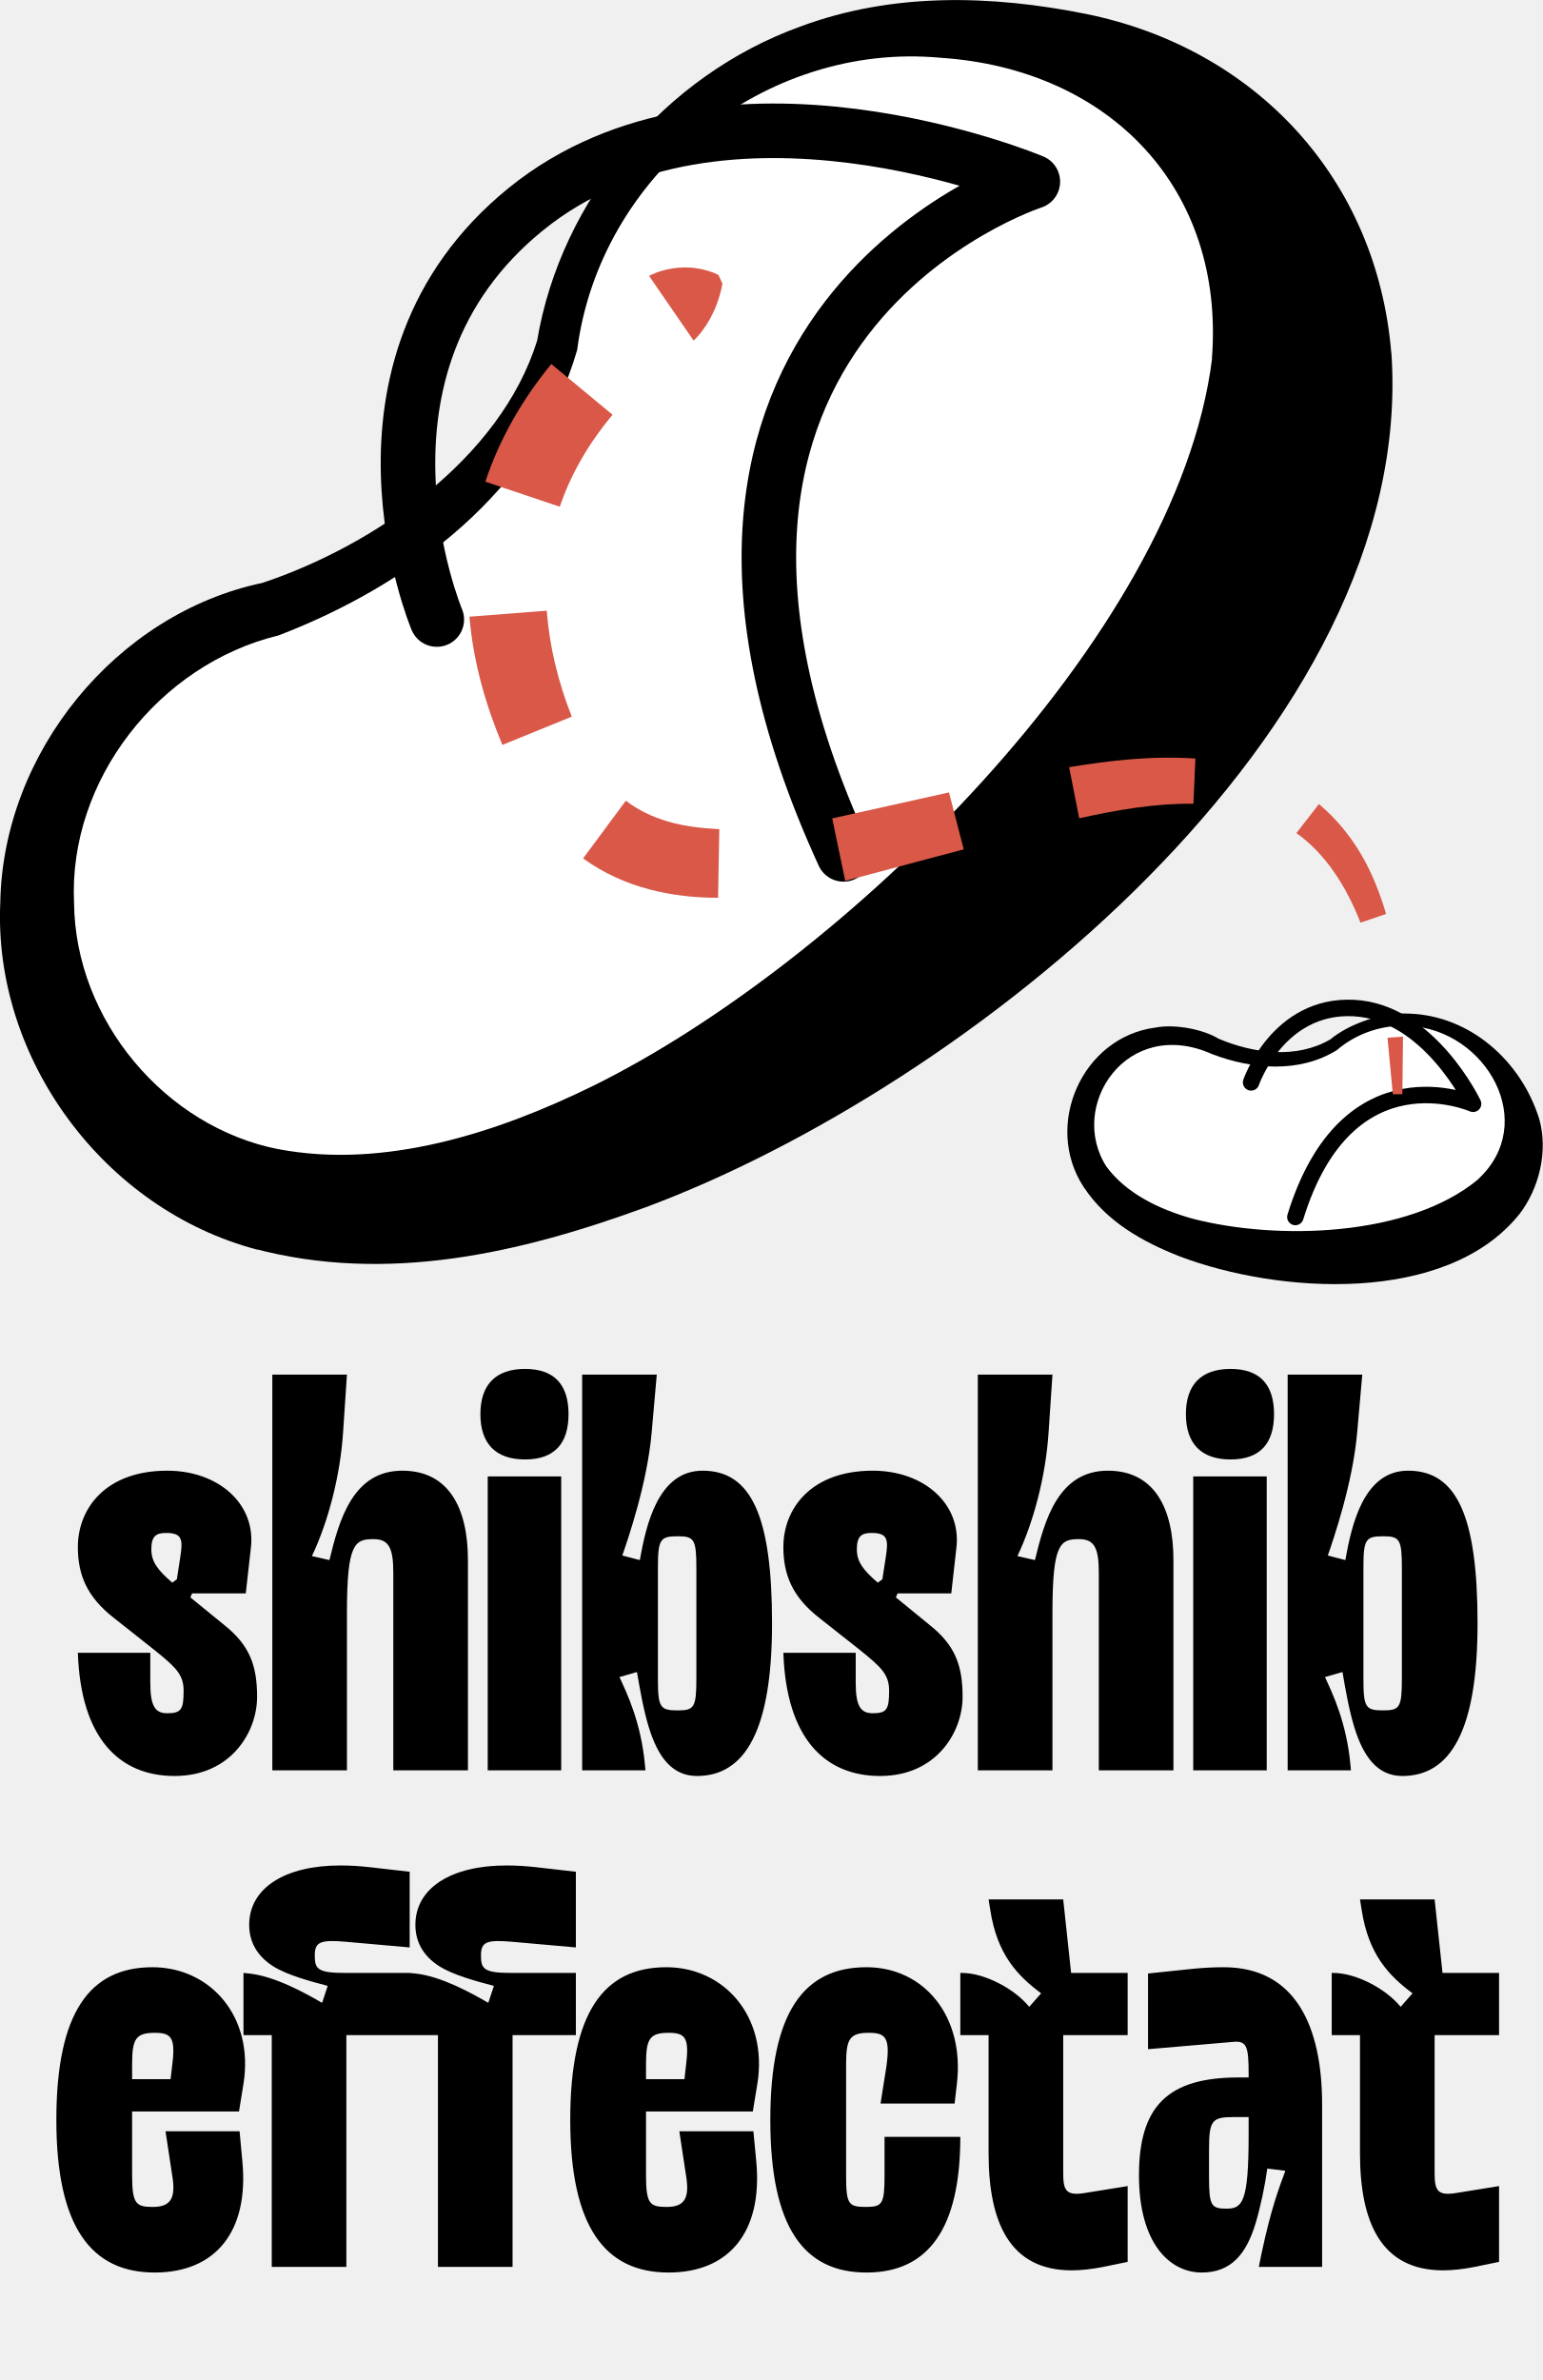
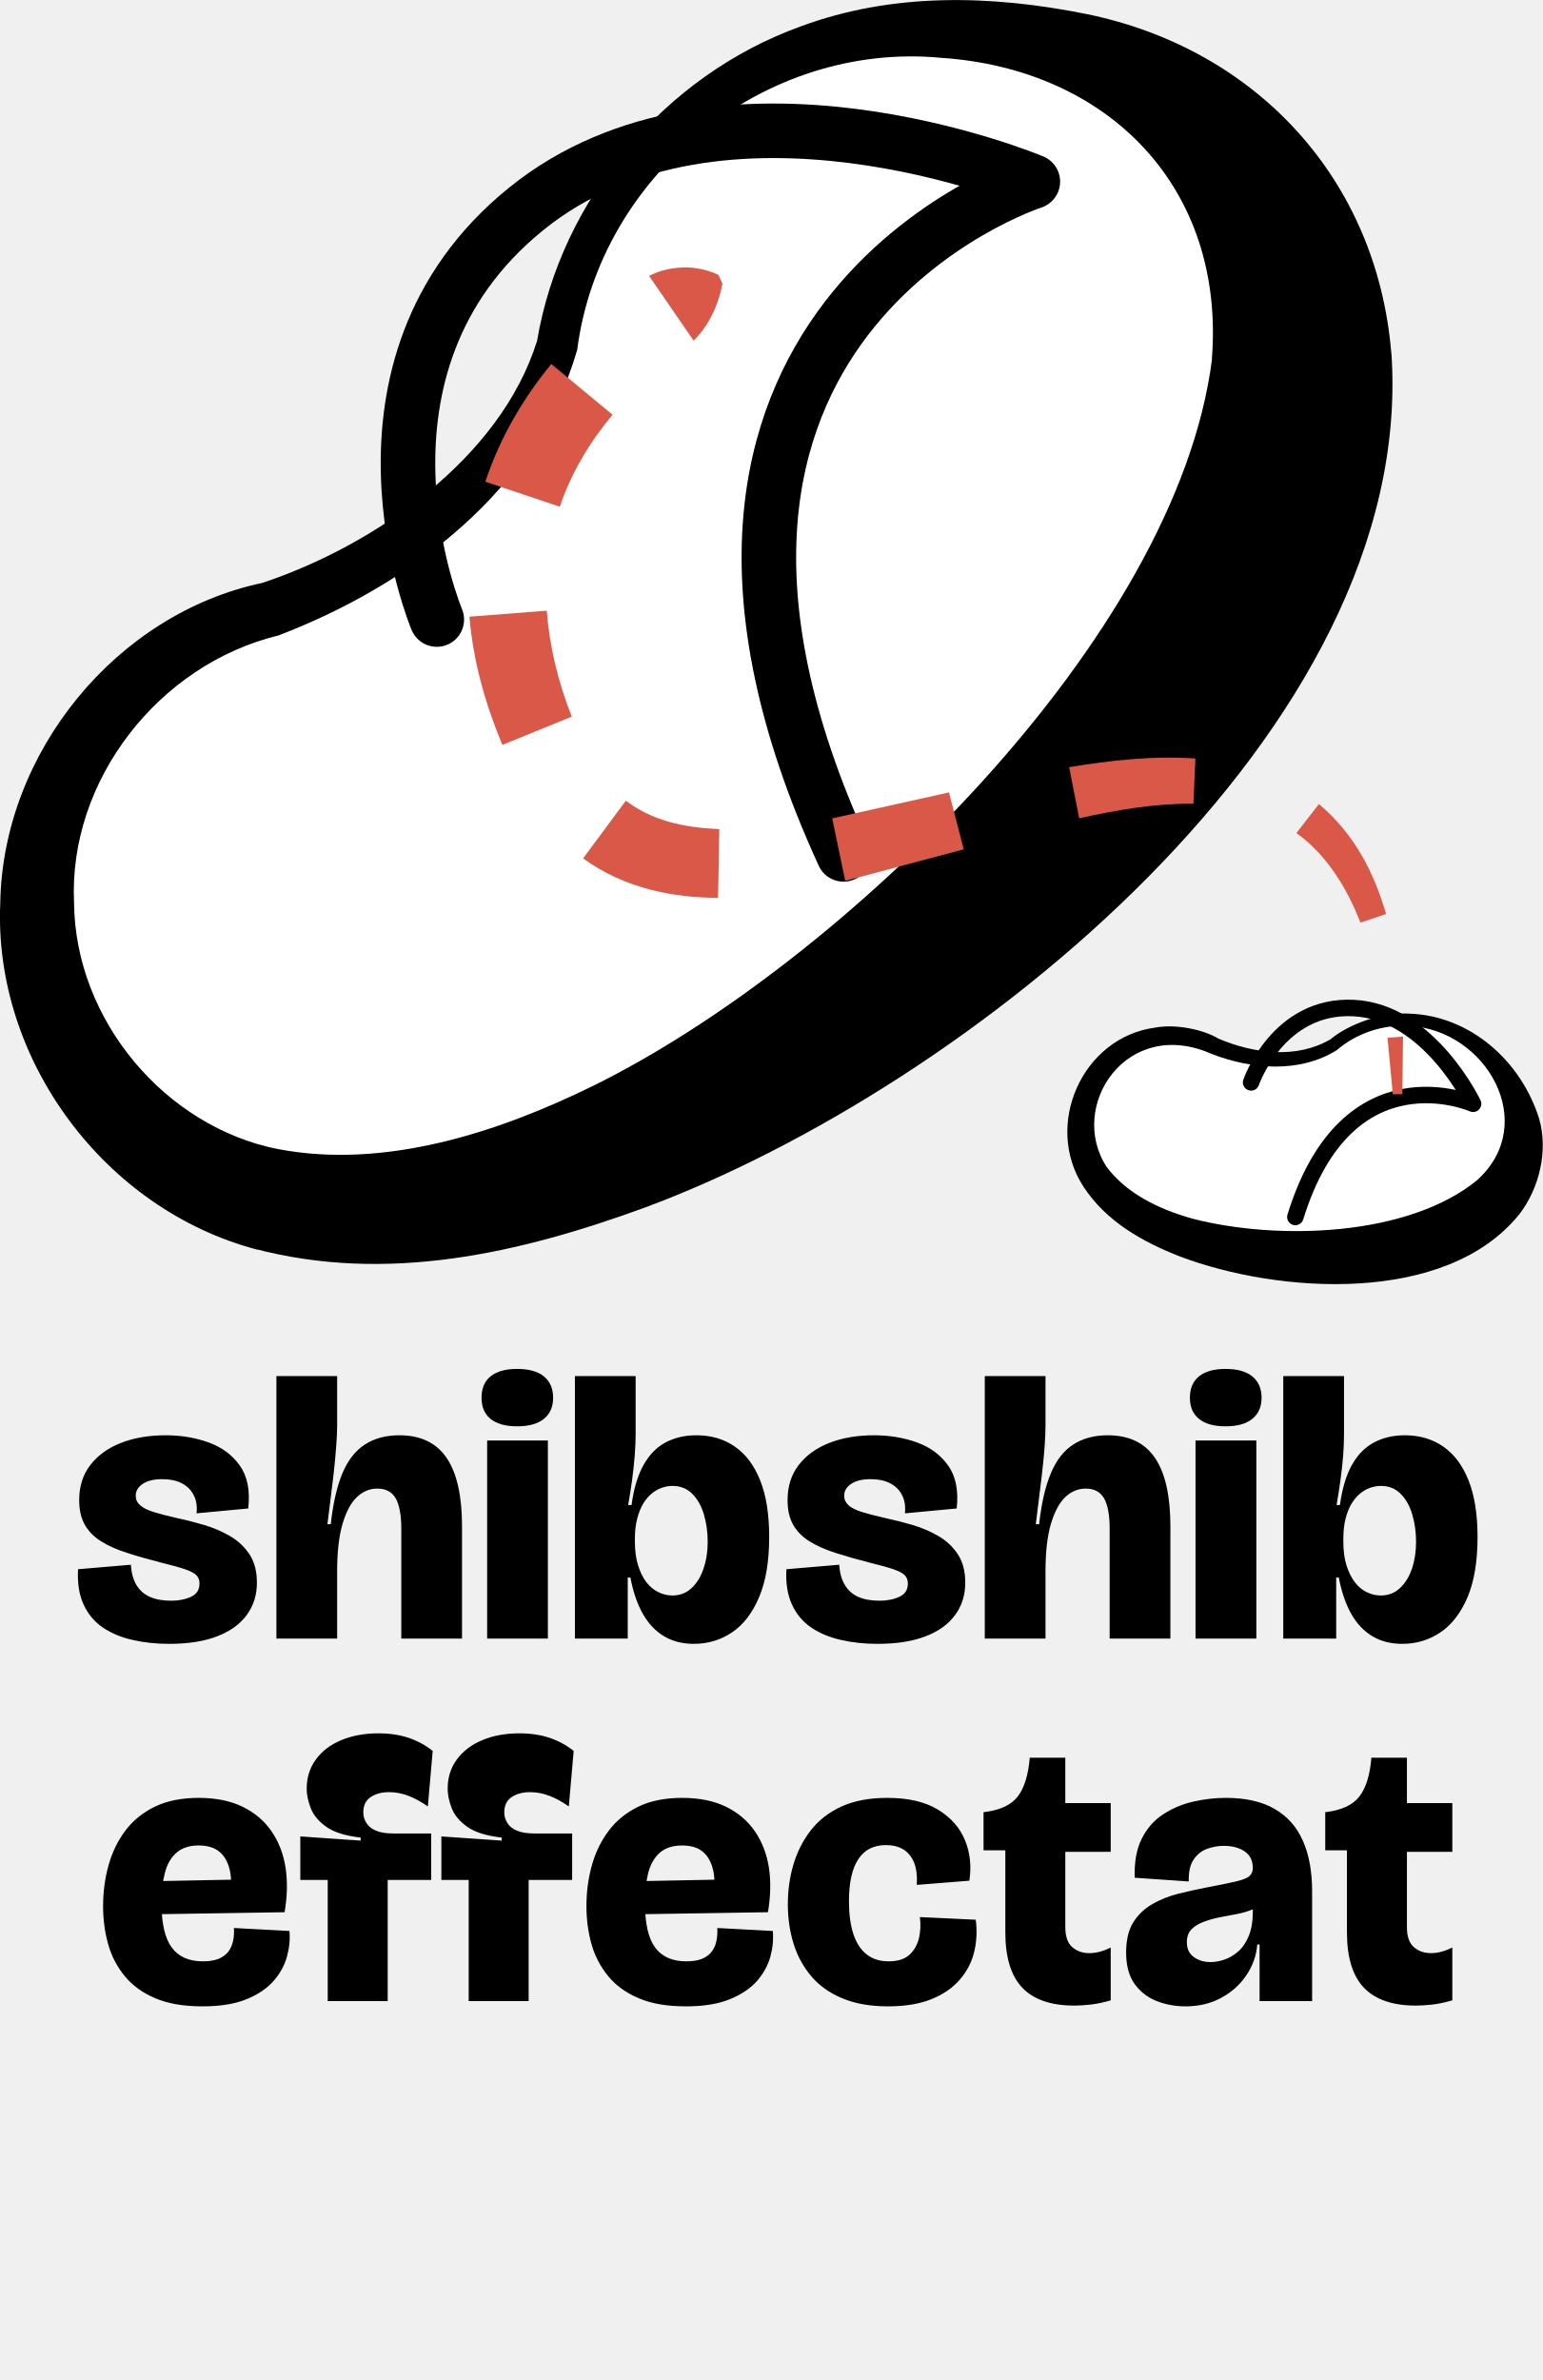
<svg xmlns="http://www.w3.org/2000/svg" id="Layer_2" data-name="Layer 2" viewBox="0 0 162.08 250.01">
  <defs>
    <style>
      .cls-1 {
        stroke-width: 5.73px;
      }

      .cls-1, .cls-2 {
        fill: none;
        stroke: #000;
        stroke-linecap: round;
        stroke-linejoin: round;
      }

      .cls-3 {
        fill: #fff;
      }

      .cls-2 {
        stroke-width: 1.73px;
      }

      .cls-4 {
        fill: #d95848;
      }

      .cls-5 {
      }
    </style>
  </defs>
  <g id="Layer_1-2" data-name="Layer 1">
    <g>
-       <path class="cls-5" d="M17.57 154.49C11.09 154.49 8.18 158.47 8.18 162.51C8.18 165.42 9.13 167.74 11.93 169.93L16.14 173.26C18.52 175.16 19.29 175.93 19.29 177.6C19.29 179.56 19.05 179.97 17.57 179.97C16.32 179.97 15.79 179.26 15.79 176.76V173.62H8.18C8.48 182.58 12.52 186.56 18.34 186.56C24.28 186.56 27.01 181.93 27.01 178.25C27.01 174.98 26.24 172.84 23.57 170.71L20 167.8L20.18 167.38H25.82L26.36 162.57C26.89 158 22.97 154.49 17.57 154.49ZM18.1 166.25C16.5 164.89 15.9 164 15.9 162.75C15.9 161.38 16.38 161.03 17.45 161.03C19.17 161.03 19.23 161.74 18.93 163.64L18.58 165.9ZM34.61 163.88 32.77 163.46C34.49 159.84 35.74 155.03 36.04 150.51L36.45 144.4H28.61V185.97H36.45V169.4C36.45 162.1 37.28 161.68 39.24 161.68C40.79 161.68 41.32 162.51 41.32 165.18V185.97H49.16V163.88C49.16 158.41 47.14 154.49 42.27 154.49C37.05 154.49 35.62 159.72 34.61 163.88ZM55.16 143.8C52.07 143.8 50.47 145.47 50.47 148.55C50.47 151.64 52.07 153.31 55.16 153.31C58.25 153.31 59.73 151.64 59.73 148.55C59.73 145.47 58.25 143.8 55.16 143.8ZM51.24 155.09V185.97H58.96V155.09ZM67.22 163.88 65.38 163.4C65.97 161.68 67.99 155.86 68.46 150.51L69 144.4H61.16V185.97H67.81L67.75 185.32C67.34 180.98 65.91 177.95 65.08 176.17L66.92 175.64C67.22 177.42 67.63 179.73 68.17 181.46C69.12 184.54 70.6 186.56 73.22 186.56C78.26 186.56 81.11 181.81 81.11 170.53C81.11 159.24 78.92 154.49 73.81 154.49C69.12 154.49 67.87 160.25 67.22 163.88ZM71.2 161.38C72.92 161.38 73.16 161.68 73.16 164.71V176.35C73.16 179.38 72.92 179.67 71.2 179.67C69.36 179.67 69.12 179.38 69.12 176.35V164.71C69.12 161.68 69.36 161.38 71.2 161.38ZM91.69 154.49C85.21 154.49 82.3 158.47 82.3 162.51C82.3 165.42 83.25 167.74 86.04 169.93L90.26 173.26C92.64 175.16 93.41 175.93 93.41 177.6C93.41 179.56 93.17 179.97 91.69 179.97C90.44 179.97 89.9 179.26 89.9 176.76V173.62H82.3C82.6 182.58 86.64 186.56 92.46 186.56C98.4 186.56 101.13 181.93 101.13 178.25C101.13 174.98 100.36 172.84 97.68 170.71L94.12 167.8L94.3 167.38H99.94L100.48 162.57C101.01 158 97.09 154.49 91.69 154.49ZM92.22 166.25C90.62 164.89 90.02 164 90.02 162.75C90.02 161.38 90.5 161.03 91.57 161.03C93.29 161.03 93.35 161.74 93.05 163.64L92.7 165.9ZM108.73 163.88 106.89 163.46C108.61 159.84 109.86 155.03 110.16 150.51L110.57 144.4H102.73V185.97H110.57V169.4C110.57 162.1 111.4 161.68 113.36 161.68C114.91 161.68 115.44 162.51 115.44 165.18V185.97H123.28V163.88C123.28 158.41 121.26 154.49 116.39 154.49C111.17 154.49 109.74 159.72 108.73 163.88ZM129.28 143.8C126.19 143.8 124.59 145.47 124.59 148.55C124.59 151.64 126.19 153.31 129.28 153.31C132.37 153.31 133.85 151.64 133.85 148.55C133.85 145.47 132.37 143.8 129.28 143.8ZM125.36 155.09V185.97H133.08V155.09ZM141.34 163.88 139.5 163.4C140.09 161.68 142.11 155.86 142.58 150.51L143.12 144.4H135.28V185.97H141.93L141.87 185.32C141.46 180.98 140.03 177.95 139.2 176.17L141.04 175.64C141.34 177.42 141.75 179.73 142.29 181.46C143.24 184.54 144.72 186.56 147.33 186.56C152.38 186.56 155.23 181.81 155.23 170.53C155.23 159.24 153.04 154.49 147.93 154.49C143.24 154.49 141.99 160.25 141.34 163.88ZM145.32 161.38C147.04 161.38 147.28 161.68 147.28 164.71V176.35C147.28 179.38 147.04 179.67 145.32 179.67C143.47 179.67 143.24 179.38 143.24 176.35V164.71C143.24 161.68 143.47 161.38 145.32 161.38Z" />
-       <path class="cls-5" d="M16.02 206.65C9.43 206.65 5.92 211.4 5.92 222.69C5.92 233.97 9.61 238.72 16.26 238.72C22.61 238.72 26.18 234.45 25.46 227.02L25.17 223.88H17.39L18.1 228.57C18.46 230.77 18.04 231.83 16.08 231.83C14.3 231.83 13.88 231.54 13.88 228.51V221.8H25.11L25.58 218.89C26.71 211.82 22.08 206.65 16.02 206.65ZM18.1 216.87 17.92 218.41H13.88V216.87C13.88 214.2 14.24 213.54 16.26 213.54C17.98 213.54 18.46 214.02 18.1 216.87ZM28.67 206.53C30.16 207.48 32.65 208.14 34.43 208.61L33.84 210.39C32.11 209.39 28.91 207.6 26.18 207.31L25.58 207.25V213.78H28.55V238.13H36.39V213.78H43.04V207.25H36.27C33.36 207.25 33.07 206.83 33.07 205.41C33.07 203.98 33.66 203.74 36.39 203.98L43.04 204.57V196.62L38.83 196.14C37.76 196.02 36.75 195.96 35.74 195.96C29.92 195.96 26.18 198.34 26.18 202.2C26.18 203.98 27.01 205.47 28.67 206.53ZM46.13 206.53C47.62 207.48 50.11 208.14 51.89 208.61L51.3 210.39C49.58 209.39 46.37 207.6 43.64 207.31L43.04 207.25V213.78H46.01V238.13H53.85V213.78H60.5V207.25H53.73C50.82 207.25 50.53 206.83 50.53 205.41C50.53 203.98 51.12 203.74 53.85 203.98L60.5 204.57V196.62L56.29 196.14C55.22 196.02 54.21 195.96 53.2 195.96C47.38 195.96 43.64 198.34 43.64 202.2C43.64 203.98 44.47 205.47 46.13 206.53ZM70.01 206.65C63.41 206.65 59.91 211.4 59.91 222.69C59.91 233.97 63.59 238.72 70.24 238.72C76.6 238.72 80.16 234.45 79.45 227.02L79.15 223.88H71.37L72.08 228.57C72.44 230.77 72.02 231.83 70.07 231.83C68.28 231.83 67.87 231.54 67.87 228.51V221.8H79.09L79.57 218.89C80.7 211.82 76.06 206.65 70.01 206.65ZM72.08 216.87 71.91 218.41H67.87V216.87C67.87 214.2 68.22 213.54 70.24 213.54C71.97 213.54 72.44 214.02 72.08 216.87ZM100.53 218.89C101.36 211.82 97.09 206.65 91.03 206.65C84.44 206.65 80.93 211.4 80.93 222.69C80.93 233.97 84.44 238.72 91.03 238.72C97.62 238.72 100.89 233.97 100.89 224.47H92.93V228.51C92.93 231.54 92.69 231.83 90.97 231.83C89.13 231.83 88.89 231.54 88.89 228.51V216.87C88.89 214.2 89.25 213.54 91.27 213.54C92.99 213.54 93.58 213.96 93.11 217.17L92.51 220.97H100.29ZM104.04 200.65C104.75 205.29 106.89 207.54 109.38 209.39L108.13 210.81C106.53 208.85 103.38 207.25 101.07 207.25H100.89V213.78H103.86V226.19C103.86 233.5 106.11 238.49 112.59 238.49C113.6 238.49 114.67 238.37 115.91 238.13L118.47 237.6V229.64L114.07 230.35C111.99 230.71 111.7 230.11 111.7 228.27V213.78H118.47V207.25H112.53L111.7 199.53H103.86ZM131.89 233.62C132.42 231.89 132.9 229.58 133.14 227.8L135.04 228.03C134.38 229.82 133.55 231.95 132.54 236.7L132.25 238.13H138.9V221.09C138.9 212.77 136.05 206.65 128.56 206.65C127.44 206.65 126.37 206.71 125.18 206.83L120.61 207.31V215.26L129.57 214.49C130.94 214.37 131.18 214.91 131.18 217.76V218.23H130.11C122.68 218.23 119.66 221.26 119.66 228.51C119.66 235.7 122.92 238.72 126.25 238.72C129.4 238.72 130.94 236.7 131.89 233.62ZM131.18 222.39V224.29C131.18 231.36 130.52 232.01 128.86 232.01C127.26 232.01 127.02 231.72 127.02 228.69V225.72C127.02 222.69 127.38 222.39 129.63 222.39ZM143.06 200.65C143.77 205.29 145.91 207.54 148.4 209.39L147.15 210.81C145.55 208.85 142.4 207.25 140.09 207.25H139.91V213.78H142.88V226.19C142.88 233.5 145.13 238.49 151.61 238.49C152.62 238.49 153.69 238.37 154.93 238.13L157.49 237.6V229.64L153.09 230.35C151.01 230.71 150.72 230.11 150.72 228.27V213.78H157.49V207.25H151.55L150.72 199.53H142.88Z" />
      <g>
        <g>
          <g>
            <path class="cls-3" d="M136.75,37.39c1.28,39.89-69.58,98.37-108.85,88.54h0c-13.8-3.54-24-16.04-24-30.9s10.38-27.58,24.37-30.99c7.91-2.86,25.15-10.91,30.3-27.91C61.58,17.37,77.9,3.04,97.56,3.04c21.82,0,38.49,12.61,39.19,34.35Z" />
            <path d="M146.18,37.09c2.71,39.63-44.74,77.23-78.35,89.73-13.14,4.81-27.17,8.08-41.23,4.32,0,0,1.3.16,1.3.16,0,0-.86-.03-.87-.03C10.96,127.06-.72,111.25.03,94.82c.27-15.74,12.16-30.35,27.54-33.59,11.7-3.9,24.99-13.01,28.86-25.44,2.51-14.91,13.44-27.87,27.65-33,9.64-3.59,20.02-3.34,30.1-1.31,17.72,3.64,30.48,17.26,31.99,35.62h0ZM127.32,37.69c1.4-17.86-10.73-30.44-28.49-31.62-18.5-1.73-35.82,12.28-38.19,30.68-4.24,14.75-17.59,24.72-31.38,30-12.56,3.04-22.09,15.21-21.48,28.1.12,12.32,9.58,23.53,21.47,25.87,0,0-1.33-.17-1.33-.17,0,0,.41-.02.42-.02,0,0,.89.18.89.18,11.1,2.12,22.97-1.67,33.13-6.67,25.96-12.81,61.28-46.93,64.98-76.37h0Z" />
          </g>
          <path class="cls-1" d="M45.89,65.08s-11.16-26.49,9.37-43.12c20.53-16.63,53.25-2.88,53.25-2.88,0,0-45.56,14.71-19.89,70.67" />
        </g>
        <g>
          <g>
            <path class="cls-3" d="M157.43,125.74c-7.73,9.22-35.41,8.13-42.26-1.97h0c-2.39-3.57-2.17-8.43.81-11.77s7.88-4.11,11.71-2.07c2.35.95,7.84,2.6,12.42-.18,4.45-3.61,10.99-3.55,15.41.4,4.91,4.39,6.12,10.57,1.91,15.6Z" />
            <path d="M159.61,127.56c-7.68,9.54-25.32,8.34-35.64,4.43-3.9-1.52-7.74-3.66-10.13-7.32,0,0,.27.3.26.3,0,0-.19-.18-.19-.18,0,0-.08-.13-.08-.13-4.22-6.47-.14-15.68,7.51-16.71,2.18-.42,5.12.21,6.68,1.16,3.69,1.56,8.18,2.16,11.75.07,1.97-1.63,5.45-2.88,8.35-2.7,6.31.24,11.67,4.92,13.59,11.06.95,3.36.02,7.27-2.1,10.03h0ZM155.25,123.91c6.49-5.95.87-15.72-7.19-16.14-2.74-.17-5.53.75-7.61,2.54-3.95,2.46-8.95,2.01-13.11.42-8.97-4.02-15.21,5.47-11.09,11.83,2.05,2.77,5.45,4.46,9.05,5.46,8.91,2.3,22.67,1.91,29.95-4.1h0Z" />
          </g>
          <path class="cls-2" d="M131.44,113.7s2.81-8.2,10.77-7.81c7.96.39,12.55,10.06,12.55,10.06,0,0-13.2-5.85-18.67,11.89" />
        </g>
        <g>
          <path class="cls-4" d="M75.9,29.78c-.14.79-.34,1.45-.55,2.04-.21.6-.46,1.11-.71,1.59-.52.95-1.1,1.73-1.77,2.37l-4.68-6.8c.97-.5,2.08-.79,3.27-.87.61-.03,1.23-.02,1.89.1.33.05.67.13,1.03.24.35.1.7.23,1.09.42l.42.91Z" />
          <path class="cls-4" d="M64.35,43.57c-2.44,2.92-4.36,6.17-5.54,9.66l-7.82-2.63c1.51-4.57,3.96-8.75,6.93-12.36l6.44,5.33Z" />
          <path class="cls-4" d="M57.44,64.14c.28,3.73,1.19,7.5,2.63,11.14l-7.29,2.97c-1.76-4.21-3.07-8.74-3.46-13.47l8.12-.63Z" />
          <path class="cls-4" d="M65.75,84.11c1.28.98,2.77,1.71,4.44,2.19,1.66.49,3.49.71,5.38.8l-.13,7.21c-2.35,0-4.77-.24-7.2-.88-2.42-.63-4.86-1.71-6.98-3.26l4.5-6.07Z" />
          <polygon class="cls-4" points="87.43 85.97 99.7 83.24 101.25 89.22 88.8 92.53 87.43 85.97" />
          <path class="cls-4" d="M112.32,80.59c4.3-.71,8.72-1.22,13.27-.91l-.21,4.75c-3.94-.05-7.98.63-12,1.53l-1.06-5.38Z" />
          <path class="cls-4" d="M138.56,84.46c1.82,1.52,3.31,3.36,4.47,5.34,1.15,1.98,1.97,4.09,2.59,6.21l-2.69.91c-1.47-3.78-3.66-7.23-6.73-9.41l2.36-3.04Z" />
          <polygon class="cls-4" points="147.4 108.89 147.33 114.94 146.33 114.95 145.77 109.01 147.4 108.89" />
        </g>
      </g>
    </g>
  </g>
+   <path class="cls-5" d="M17.77 172.68Q15.68 172.68 13.89 172.26Q12.1 171.85 10.78 170.95Q9.46 170.04 8.77 168.52Q8.08 167.01 8.2 164.84L13.75 164.37Q13.83 165.67 14.34 166.51Q14.86 167.36 15.76 167.75Q16.67 168.15 17.97 168.15Q19.19 168.15 20.08 167.73Q20.96 167.32 20.96 166.34Q20.96 165.82 20.65 165.49Q20.33 165.15 19.48 164.86Q18.64 164.56 17.02 164.17Q15.01 163.66 13.4 163.14Q11.78 162.63 10.64 161.92Q9.5 161.21 8.91 160.17Q8.32 159.13 8.32 157.59Q8.32 155.42 9.48 153.91Q10.64 152.39 12.69 151.58Q14.74 150.77 17.42 150.77Q19.82 150.77 21.91 151.52Q24 152.27 25.2 153.96Q26.4 155.66 26.08 158.46L20.65 158.97Q20.77 157.83 20.33 157.02Q19.9 156.21 19.07 155.8Q18.24 155.38 17.06 155.38Q15.72 155.38 14.99 155.88Q14.26 156.37 14.26 157.12Q14.26 157.71 14.72 158.12Q15.17 158.53 16.14 158.83Q17.1 159.13 18.64 159.48Q19.98 159.76 21.43 160.19Q22.89 160.62 24.15 161.35Q25.41 162.08 26.2 163.26Q26.99 164.44 26.99 166.26Q26.99 168.19 25.93 169.64Q24.86 171.1 22.81 171.89Q20.77 172.68 17.77 172.68Z M29.04 172.13V161.14V144.55H35.42V149.75Q35.42 150.58 35.32 151.94Q35.22 153.29 35.05 154.83Q34.87 156.37 34.69 157.77Q34.52 159.17 34.4 160.11H34.75Q35.11 156.84 35.97 154.77Q36.84 152.7 38.34 151.74Q39.83 150.77 41.96 150.77Q45.31 150.77 46.93 153.16Q48.54 155.54 48.54 160.35V172.13H42.16V160.62Q42.16 158.42 41.57 157.39Q40.98 156.37 39.64 156.37Q38.45 156.37 37.51 157.25Q36.56 158.14 35.99 160.07Q35.42 162 35.42 165.07V172.13Z M51.18 172.13V151.32H57.56V172.13ZM54.33 149.83Q52.52 149.83 51.55 149.06Q50.59 148.29 50.59 146.83Q50.59 145.34 51.55 144.57Q52.52 143.8 54.33 143.8Q56.18 143.8 57.15 144.59Q58.11 145.38 58.11 146.83Q58.11 148.25 57.15 149.04Q56.18 149.83 54.33 149.83Z M72.89 172.68Q71.12 172.68 69.78 171.89Q68.44 171.1 67.55 169.55Q66.66 167.99 66.23 165.71H65.95V172.13H60.4V164.8V144.55H66.78V150.66Q66.78 151.72 66.68 152.94Q66.58 154.16 66.41 155.46Q66.23 156.76 65.99 158.1H66.35Q66.7 155.5 67.61 153.89Q68.52 152.27 69.93 151.52Q71.35 150.77 73.16 150.77Q75.49 150.77 77.2 151.96Q78.92 153.14 79.86 155.5Q80.81 157.87 80.81 161.45Q80.81 165.27 79.76 167.75Q78.72 170.24 76.93 171.46Q75.13 172.68 72.89 172.68ZM70.64 167.6Q71.82 167.6 72.65 166.83Q73.48 166.06 73.91 164.78Q74.35 163.5 74.35 161.96Q74.35 160.43 73.95 159.09Q73.56 157.75 72.73 156.92Q71.9 156.09 70.64 156.09Q70.09 156.09 69.52 156.29Q68.95 156.49 68.46 156.9Q67.96 157.31 67.57 157.96Q67.18 158.61 66.94 159.54Q66.7 160.47 66.7 161.65V161.92Q66.7 163.38 67.04 164.44Q67.37 165.51 67.92 166.22Q68.48 166.93 69.19 167.26Q69.89 167.6 70.64 167.6Z M92.19 172.68Q90.11 172.68 88.31 172.26Q86.52 171.85 85.2 170.95Q83.88 170.04 83.19 168.52Q82.5 167.01 82.62 164.84L88.17 164.37Q88.25 165.67 88.77 166.51Q89.28 167.36 90.18 167.75Q91.09 168.15 92.39 168.15Q93.61 168.15 94.5 167.73Q95.38 167.32 95.38 166.34Q95.38 165.82 95.07 165.49Q94.75 165.15 93.91 164.86Q93.06 164.56 91.44 164.17Q89.44 163.66 87.82 163.14Q86.21 162.63 85.06 161.92Q83.92 161.21 83.33 160.17Q82.74 159.13 82.74 157.59Q82.74 155.42 83.9 153.91Q85.06 152.39 87.11 151.58Q89.16 150.77 91.84 150.77Q94.24 150.77 96.33 151.52Q98.42 152.27 99.62 153.96Q100.82 155.66 100.51 158.46L95.07 158.97Q95.19 157.83 94.75 157.02Q94.32 156.21 93.49 155.8Q92.67 155.38 91.48 155.38Q90.14 155.38 89.42 155.88Q88.69 156.37 88.69 157.12Q88.69 157.71 89.14 158.12Q89.59 158.53 90.56 158.83Q91.52 159.13 93.06 159.48Q94.4 159.76 95.86 160.19Q97.32 160.62 98.58 161.35Q99.84 162.08 100.62 163.26Q101.41 164.44 101.41 166.26Q101.41 168.19 100.35 169.64Q99.29 171.1 97.24 171.89Q95.19 172.68 92.19 172.68Z M103.46 172.13V161.14V144.55H109.84V149.75Q109.84 150.58 109.75 151.94Q109.65 153.29 109.47 154.83Q109.29 156.37 109.11 157.77Q108.94 159.17 108.82 160.11H109.17Q109.53 156.84 110.4 154.77Q111.26 152.7 112.76 151.74Q114.26 150.77 116.38 150.77Q119.73 150.77 121.35 153.16Q122.96 155.54 122.96 160.35V172.13H116.58V160.62Q116.58 158.42 115.99 157.39Q115.4 156.37 114.06 156.37Q112.88 156.37 111.93 157.25Q110.99 158.14 110.41 160.07Q109.84 162 109.84 165.07V172.13Z M125.6 172.13V151.32H131.99V172.13ZM128.75 149.83Q126.94 149.83 125.98 149.06Q125.01 148.29 125.01 146.83Q125.01 145.34 125.98 144.57Q126.94 143.8 128.75 143.8Q130.61 143.8 131.57 144.59Q132.54 145.38 132.54 146.83Q132.54 148.25 131.57 149.04Q130.61 149.83 128.75 149.83Z M147.31 172.68Q145.54 172.68 144.2 171.89Q142.86 171.1 141.97 169.55Q141.09 167.99 140.65 165.71H140.38V172.13H134.82V164.8V144.55H141.2V150.66Q141.2 151.72 141.11 152.94Q141.01 154.16 140.83 155.46Q140.65 156.76 140.42 158.1H140.77Q141.13 155.5 142.03 153.89Q142.94 152.27 144.36 151.52Q145.77 150.77 147.59 150.77Q149.91 150.77 151.63 151.96Q153.34 153.14 154.28 155.5Q155.23 157.87 155.23 161.45Q155.23 165.27 154.19 167.75Q153.14 170.24 151.35 171.46Q149.56 172.68 147.31 172.68ZM145.07 167.6Q146.25 167.6 147.07 166.83Q147.9 166.06 148.34 164.78Q148.77 163.5 148.77 161.96Q148.77 160.43 148.37 159.09Q147.98 157.75 147.15 156.92Q146.33 156.09 145.07 156.09Q144.51 156.09 143.94 156.29Q143.37 156.49 142.88 156.9Q142.39 157.31 141.99 157.96Q141.6 158.61 141.36 159.54Q141.13 160.47 141.13 161.65V161.92Q141.13 163.38 141.46 164.44Q141.8 165.51 142.35 166.22Q142.9 166.93 143.61 167.26Q144.32 167.6 145.07 167.6Z M21.27 210.76Q18.31 210.76 16.32 209.91Q14.33 209.07 13.11 207.59Q11.89 206.11 11.36 204.22Q10.83 202.33 10.83 200.24Q10.83 198 11.4 195.95Q11.97 193.9 13.17 192.3Q14.37 190.71 16.28 189.78Q18.2 188.86 20.87 188.86Q23.55 188.86 25.46 189.78Q27.38 190.71 28.52 192.36Q29.66 194.02 30 196.18Q30.33 198.35 29.9 200.87L14.81 201.11V197.64L25.01 197.44L24.18 199.45Q24.42 197.64 24.13 196.4Q23.83 195.16 23.04 194.51Q22.25 193.86 20.87 193.86Q19.42 193.86 18.55 194.61Q17.68 195.36 17.33 196.71Q16.97 198.07 16.97 199.93Q16.97 203.12 18.04 204.57Q19.1 206.03 21.31 206.03Q22.25 206.03 22.88 205.8Q23.51 205.56 23.91 205.11Q24.3 204.65 24.46 204Q24.62 203.35 24.58 202.53L30.41 202.84Q30.53 204.14 30.15 205.52Q29.78 206.9 28.75 208.08Q27.73 209.26 25.9 210.01Q24.07 210.76 21.27 210.76Z M34.43 210.21V197.48H31.55V192.91L37.89 193.35V193.03Q35.49 192.76 34.27 191.89Q33.05 191.02 32.64 189.92Q32.22 188.82 32.22 187.91Q32.22 186.14 33.19 184.82Q34.15 183.5 35.87 182.79Q37.58 182.08 39.75 182.08Q41.52 182.08 42.92 182.55Q44.32 183.02 45.46 183.93L44.95 189.76Q43.88 189.01 42.9 188.64Q41.91 188.26 40.89 188.26Q39.71 188.26 38.94 188.78Q38.17 189.29 38.17 190.39Q38.17 190.98 38.49 191.49Q38.8 192.01 39.49 192.3Q40.18 192.6 41.36 192.6H45.3V197.48H40.73V210.21Z M49.24 210.21V197.48H46.37V192.91L52.71 193.35V193.03Q50.3 192.76 49.08 191.89Q47.86 191.02 47.45 189.92Q47.03 188.82 47.03 187.91Q47.03 186.14 48 184.82Q48.97 183.5 50.68 182.79Q52.39 182.08 54.56 182.08Q56.33 182.08 57.73 182.55Q59.13 183.02 60.27 183.93L59.76 189.76Q58.7 189.01 57.71 188.64Q56.73 188.26 55.7 188.26Q54.52 188.26 53.75 188.78Q52.98 189.29 52.98 190.39Q52.98 190.98 53.3 191.49Q53.61 192.01 54.3 192.3Q54.99 192.6 56.18 192.6H60.11V197.48H55.54V210.21Z M72.05 210.76Q69.1 210.76 67.11 209.91Q65.12 209.07 63.9 207.59Q62.68 206.11 62.14 204.22Q61.61 202.33 61.61 200.24Q61.61 198 62.18 195.95Q62.75 193.9 63.96 192.3Q65.16 190.71 67.07 189.78Q68.98 188.86 71.66 188.86Q74.34 188.86 76.25 189.78Q78.16 190.71 79.3 192.36Q80.44 194.02 80.78 196.18Q81.11 198.35 80.68 200.87L65.59 201.11V197.64L75.8 197.44L74.97 199.45Q75.2 197.64 74.91 196.4Q74.61 195.16 73.83 194.51Q73.04 193.86 71.66 193.86Q70.2 193.86 69.33 194.61Q68.47 195.36 68.11 196.71Q67.76 198.07 67.76 199.93Q67.76 203.12 68.82 204.57Q69.89 206.03 72.09 206.03Q73.04 206.03 73.67 205.8Q74.3 205.56 74.69 205.11Q75.09 204.65 75.24 204Q75.4 203.35 75.36 202.53L81.19 202.84Q81.31 204.14 80.94 205.52Q80.56 206.9 79.54 208.08Q78.51 209.26 76.68 210.01Q74.85 210.76 72.05 210.76Z M93.29 210.76Q90.49 210.76 88.48 209.91Q86.47 209.07 85.21 207.57Q83.95 206.07 83.36 204.14Q82.77 202.21 82.77 200.04Q82.77 197.84 83.36 195.85Q83.95 193.86 85.19 192.26Q86.43 190.67 88.42 189.76Q90.41 188.86 93.21 188.86Q96.52 188.86 98.55 190.1Q100.58 191.34 101.38 193.31Q102.19 195.28 101.84 197.56L96.32 198Q96.4 196.58 96.03 195.65Q95.65 194.73 94.9 194.27Q94.15 193.82 93.09 193.82Q92.15 193.82 91.42 194.17Q90.69 194.53 90.2 195.26Q89.7 195.99 89.45 197.09Q89.19 198.19 89.19 199.73Q89.19 201.7 89.64 203.12Q90.1 204.54 91.02 205.28Q91.95 206.03 93.37 206.03Q94.82 206.03 95.57 205.32Q96.32 204.61 96.56 203.53Q96.79 202.45 96.64 201.38L102.51 201.66Q102.74 203.39 102.35 205.03Q101.96 206.66 100.83 207.96Q99.71 209.26 97.84 210.01Q95.97 210.76 93.29 210.76Z M112.87 210.68Q109.2 210.68 107.41 208.81Q105.62 206.94 105.62 203V194.37H103.33V190.35H103.45Q105.9 190.04 106.92 188.72Q107.94 187.4 108.18 184.72V184.64H111.92V189.41H116.69V194.53H111.92V202.41Q111.92 203.91 112.65 204.54Q113.38 205.17 114.44 205.17Q115 205.17 115.59 205.01Q116.18 204.85 116.69 204.57V210.13Q115.47 210.48 114.52 210.58Q113.58 210.68 112.87 210.68Z M124.53 210.76Q122.95 210.76 121.54 210.21Q120.12 209.66 119.21 208.42Q118.31 207.18 118.31 205.09Q118.31 203.16 119.05 201.95Q119.8 200.75 121.06 200.02Q122.32 199.3 123.82 198.92Q125.32 198.55 126.78 198.27Q128.82 197.88 129.85 197.64Q130.87 197.4 131.25 197.09Q131.62 196.77 131.62 196.22Q131.62 195.08 130.77 194.49Q129.93 193.9 128.55 193.9Q127.68 193.9 126.82 194.21Q125.95 194.53 125.4 195.34Q124.85 196.14 124.89 197.64L119.21 197.25Q119.13 194.76 119.96 193.13Q120.79 191.49 122.23 190.57Q123.66 189.64 125.38 189.25Q127.09 188.86 128.79 188.86Q131.9 188.86 133.91 190.02Q135.92 191.18 136.88 193.37Q137.85 195.55 137.85 198.67V202.37Q137.85 203.67 137.85 204.99Q137.85 206.31 137.85 207.61Q137.85 208.91 137.85 210.21H132.33Q132.33 208.79 132.33 207.33Q132.33 205.87 132.33 204.26H132.09Q131.94 206.03 130.93 207.51Q129.93 208.99 128.29 209.87Q126.66 210.76 124.53 210.76ZM127.17 206.11Q127.84 206.11 128.61 205.86Q129.38 205.6 130.07 205.01Q130.76 204.42 131.19 203.37Q131.62 202.33 131.62 200.79V199.85L132.69 199.73Q132.37 200.24 131.64 200.56Q130.91 200.87 130.01 201.05Q129.1 201.23 128.17 201.4Q127.25 201.58 126.46 201.88Q125.67 202.17 125.18 202.66Q124.69 203.16 124.69 204.02Q124.69 205.05 125.42 205.58Q126.15 206.11 127.17 206.11Z M148.76 210.68Q145.1 210.68 143.3 208.81Q141.51 206.94 141.51 203V194.37H139.23V190.35H139.34Q141.79 190.04 142.81 188.72Q143.84 187.4 144.07 184.72V184.64H147.81V189.41H152.58V194.53H147.81V202.41Q147.81 203.91 148.54 204.54Q149.27 205.17 150.34 205.17Q150.89 205.17 151.48 205.01Q152.07 204.85 152.58 204.57V210.13Q151.36 210.48 150.41 210.58Q149.47 210.68 148.76 210.68Z" />
</svg>
